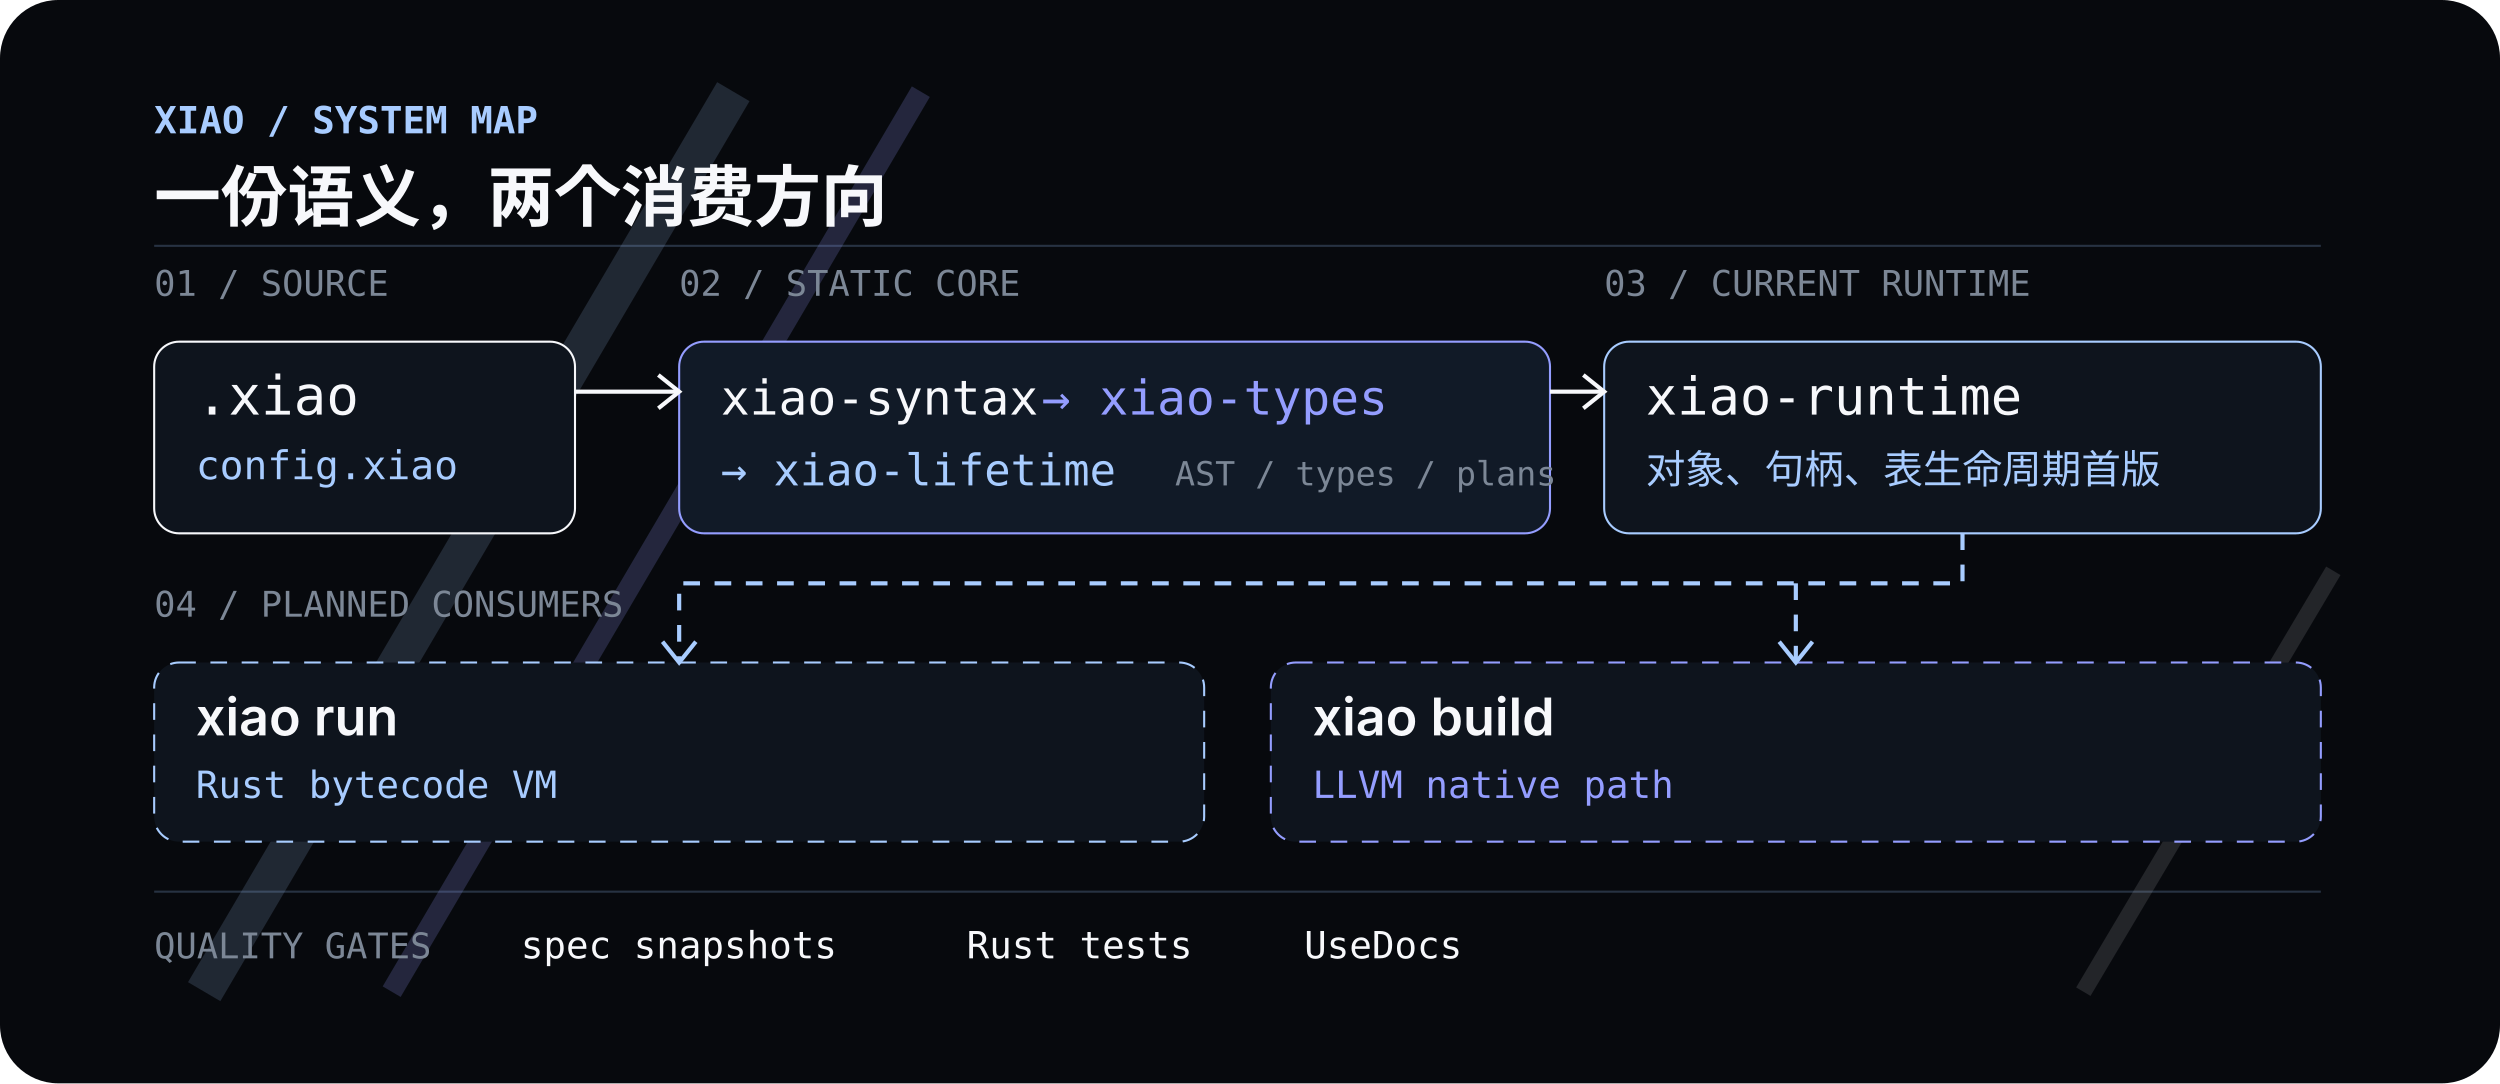
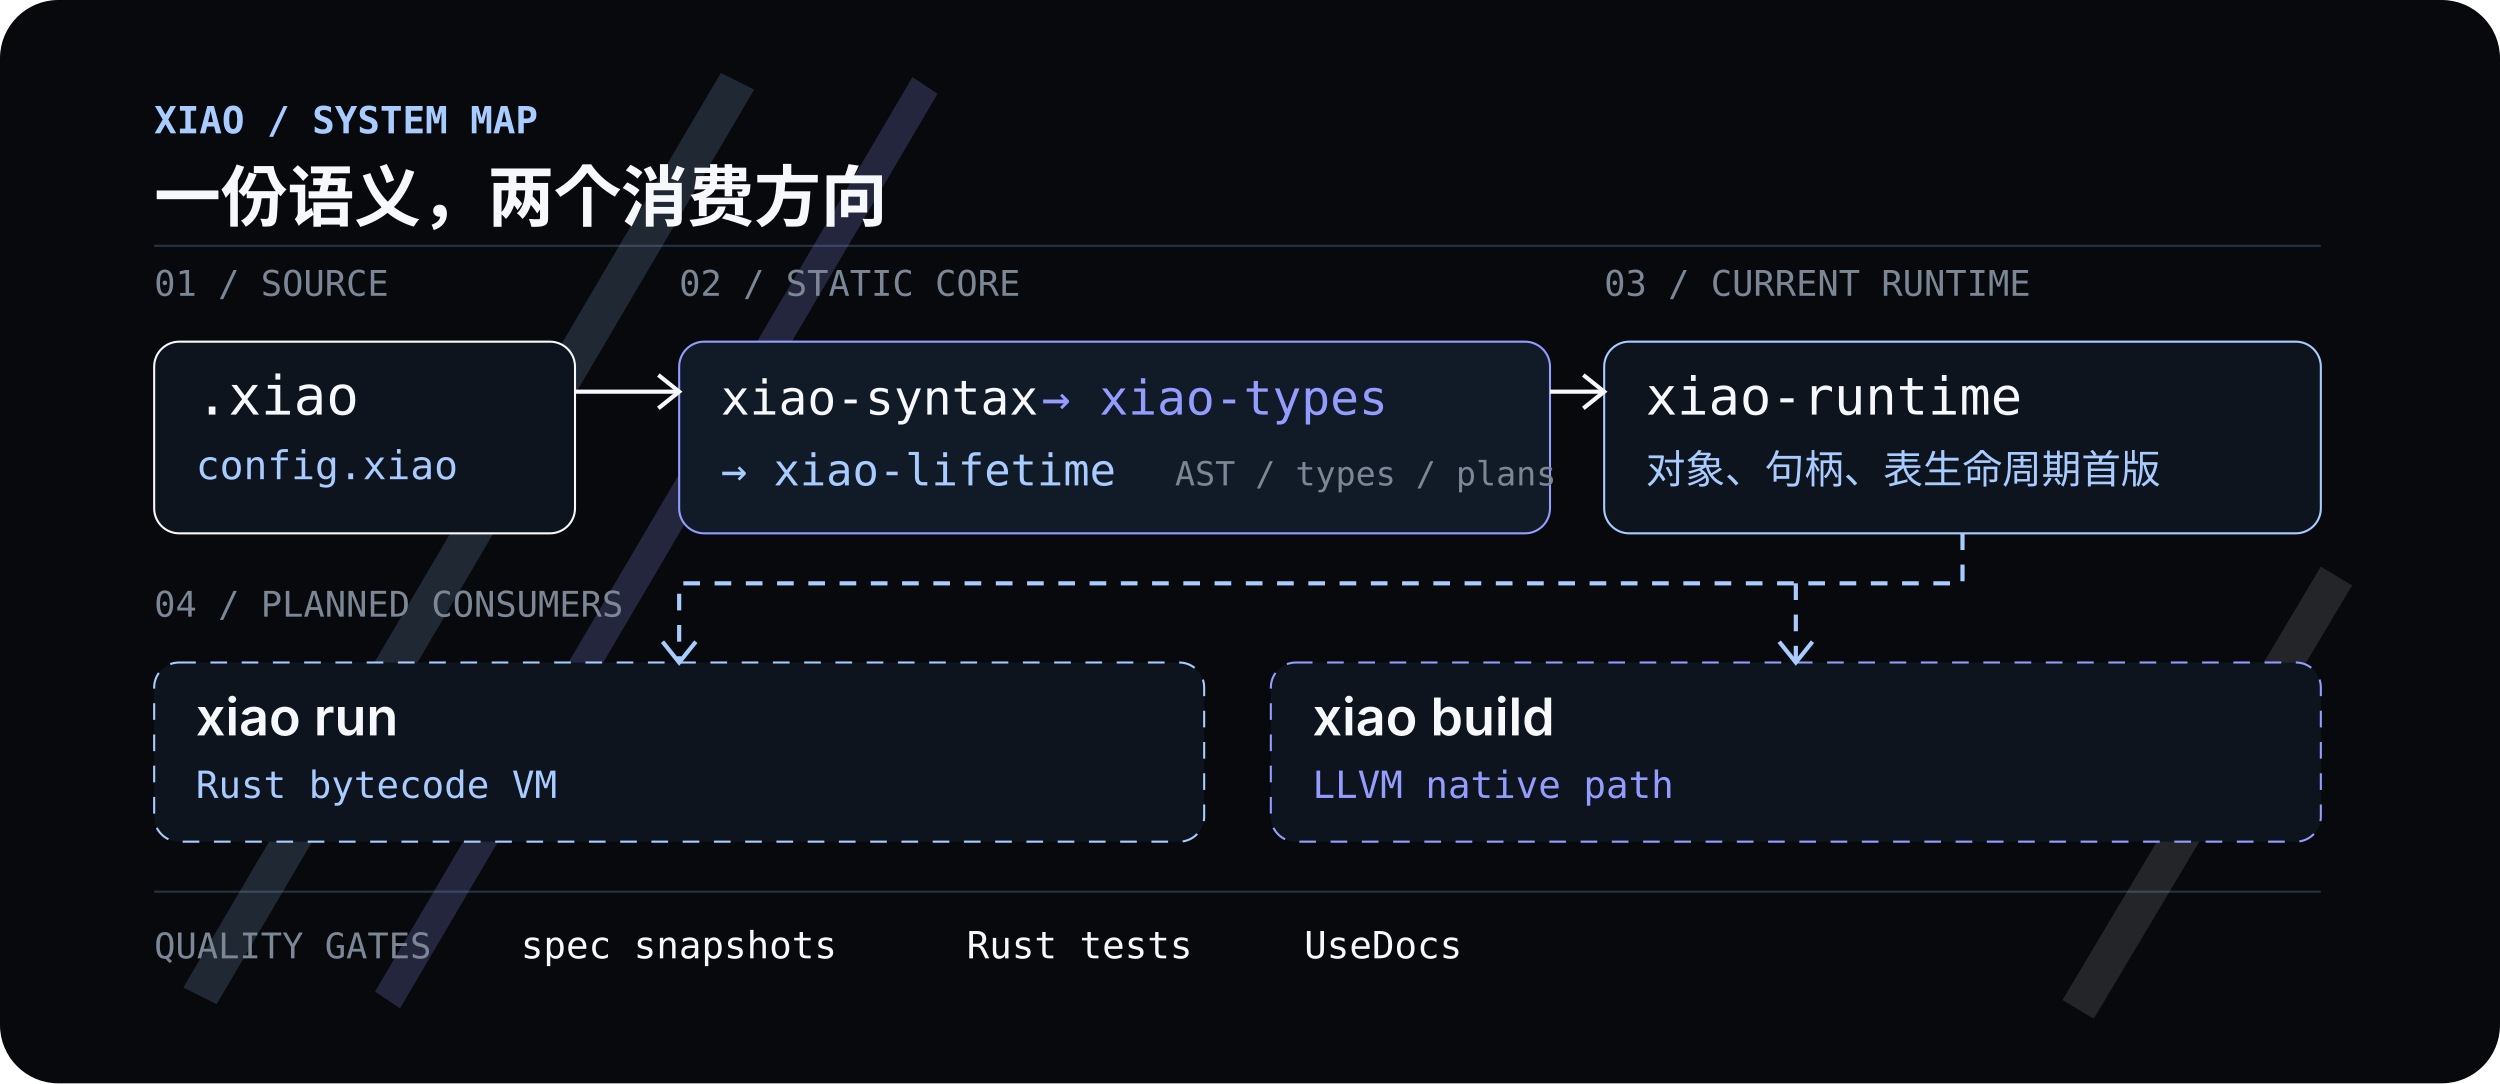
<svg xmlns="http://www.w3.org/2000/svg" width="1200" height="520" viewBox="0 0 1200 520" role="img" aria-labelledby="title desc">
  <rect width="1200" height="520" rx="28" fill="#07090D" />
  <path d="M74 118 H1114 M74 428 H1114" stroke="#273242" stroke-width="1" />
-   <path d="M98 476 L352 44" stroke="#A8CCFF" stroke-width="18" opacity="0.16" />
-   <path d="M188 476 L442 44" stroke="#949DFF" stroke-width="10" opacity="0.20" />
-   <path d="M1000 476 L1120 274" stroke="#F7F8FB" stroke-width="8" opacity="0.12" />
+   <path d="M88 474 L104 482 L362 43 L346 35 Z" fill="#A8CCFF" opacity="0.16" />
+   <path d="M180 476 L192 484 L450 45 L438 37 Z" fill="#949DFF" opacity="0.20" />
+   <path d="M990 480 L1005 489 L1129 281 L1114 272 Z" fill="#F7F8FB" opacity="0.12" />
  <g id="header" transform="translate(74 64)">
    <text x="0" y="0" fill="#A8CCFF" font-family="ui-monospace, SFMono-Regular, Menlo, Consolas, monospace" font-size="18" font-weight="600">XIAO / SYSTEM MAP</text>
    <text x="0" y="42" fill="#F7F8FB" font-family="-apple-system, BlinkMacSystemFont, Segoe UI, PingFang SC, sans-serif" font-size="32" font-weight="700">一份语义，两个消费方向</text>
  </g>
  <g id="source-layer" transform="translate(74 142)">
    <text x="0" y="0" fill="#7C8796" font-family="ui-monospace, SFMono-Regular, Menlo, Consolas, monospace" font-size="17">01 / SOURCE</text>
    <rect x="0" y="22" width="202" height="92" rx="12" fill="#0E141D" stroke="#F7F8FB" />
    <text x="20" y="57" fill="#F7F8FB" font-family="ui-monospace, SFMono-Regular, Menlo, Consolas, monospace" font-size="26">.xiao</text>
    <text x="20" y="88" fill="#A8CCFF" font-family="ui-monospace, SFMono-Regular, Menlo, Consolas, monospace" font-size="19">config.xiao</text>
  </g>
  <g id="static-core" transform="translate(326 142)">
    <text x="0" y="0" fill="#7C8796" font-family="ui-monospace, SFMono-Regular, Menlo, Consolas, monospace" font-size="17">02 / STATIC CORE</text>
    <rect x="0" y="22" width="418" height="92" rx="12" fill="#111A27" stroke="#949DFF" />
    <text x="20" y="57" fill="#F7F8FB" font-family="ui-monospace, SFMono-Regular, Menlo, Consolas, monospace" font-size="23">xiao-syntax</text>
    <text x="174" y="57" fill="#949DFF" font-family="ui-monospace, SFMono-Regular, Menlo, Consolas, monospace" font-size="23">→ xiao-types</text>
    <text x="20" y="91" fill="#A8CCFF" font-family="ui-monospace, SFMono-Regular, Menlo, Consolas, monospace" font-size="21">→ xiao-lifetime</text>
    <text x="238" y="91" fill="#7C8796" font-family="ui-monospace, SFMono-Regular, Menlo, Consolas, monospace" font-size="16">AST / types / plans</text>
  </g>
  <path d="M276 188 H326" stroke="#F7F8FB" stroke-width="2" />
  <path d="M316 180 L326 188 L316 196" fill="none" stroke="#F7F8FB" stroke-width="2" />
  <g id="runtime-layer" transform="translate(770 142)">
    <text x="0" y="0" fill="#7C8796" font-family="ui-monospace, SFMono-Regular, Menlo, Consolas, monospace" font-size="17">03 / CURRENT RUNTIME</text>
    <rect x="0" y="22" width="344" height="92" rx="12" fill="#0E141D" stroke="#A8CCFF" />
    <text x="20" y="57" fill="#F7F8FB" font-family="ui-monospace, SFMono-Regular, Menlo, Consolas, monospace" font-size="25">xiao-runtime</text>
    <text x="20" y="90" fill="#A8CCFF" font-family="-apple-system, BlinkMacSystemFont, Segoe UI, PingFang SC, sans-serif" font-size="19">对象、句柄、表生命周期首版</text>
  </g>
  <path d="M744 188 H770" stroke="#F7F8FB" stroke-width="2" />
  <path d="M760 180 L770 188 L760 196" fill="none" stroke="#F7F8FB" stroke-width="2" />
  <g id="planned-consumers" transform="translate(74 296)">
    <text x="0" y="0" fill="#7C8796" font-family="ui-monospace, SFMono-Regular, Menlo, Consolas, monospace" font-size="17">04 / PLANNED CONSUMERS</text>
    <rect id="run-target" x="0" y="22" width="504" height="86" rx="12" fill="#0E141D" stroke="#A8CCFF" stroke-dasharray="8 7" />
    <text x="20" y="57" fill="#F7F8FB" font-family="-apple-system, BlinkMacSystemFont, Segoe UI, PingFang SC, sans-serif" font-size="25" font-weight="600">xiao run</text>
    <text x="20" y="87" fill="#A8CCFF" font-family="ui-monospace, SFMono-Regular, Menlo, Consolas, monospace" font-size="18">Rust bytecode VM</text>
    <rect id="build-target" x="536" y="22" width="504" height="86" rx="12" fill="#0E141D" stroke="#949DFF" stroke-dasharray="8 7" />
    <text x="556" y="57" fill="#F7F8FB" font-family="-apple-system, BlinkMacSystemFont, Segoe UI, PingFang SC, sans-serif" font-size="25" font-weight="600">xiao build</text>
    <text x="556" y="87" fill="#949DFF" font-family="ui-monospace, SFMono-Regular, Menlo, Consolas, monospace" font-size="18">LLVM native path</text>
  </g>
  <g id="planned-connectors" fill="none" stroke="#A8CCFF" stroke-width="2">
    <path d="M942 256 V280 H326 V318 M862 280 V318" stroke-dasharray="8 7" />
    <path d="M318 308 L326 318 L334 308 M854 308 L862 318 L870 308" />
  </g>
  <g id="quality-gates" transform="translate(74 460)">
    <text x="0" y="0" fill="#7C8796" font-family="ui-monospace, SFMono-Regular, Menlo, Consolas, monospace" font-size="17">QUALITY GATES</text>
    <text x="176" y="0" fill="#F7F8FB" font-family="ui-monospace, SFMono-Regular, Menlo, Consolas, monospace" font-size="18">spec snapshots</text>
    <text x="390" y="0" fill="#F7F8FB" font-family="ui-monospace, SFMono-Regular, Menlo, Consolas, monospace" font-size="18">Rust tests</text>
    <text x="552" y="0" fill="#F7F8FB" font-family="ui-monospace, SFMono-Regular, Menlo, Consolas, monospace" font-size="18">UseDocs</text>
  </g>
</svg>
